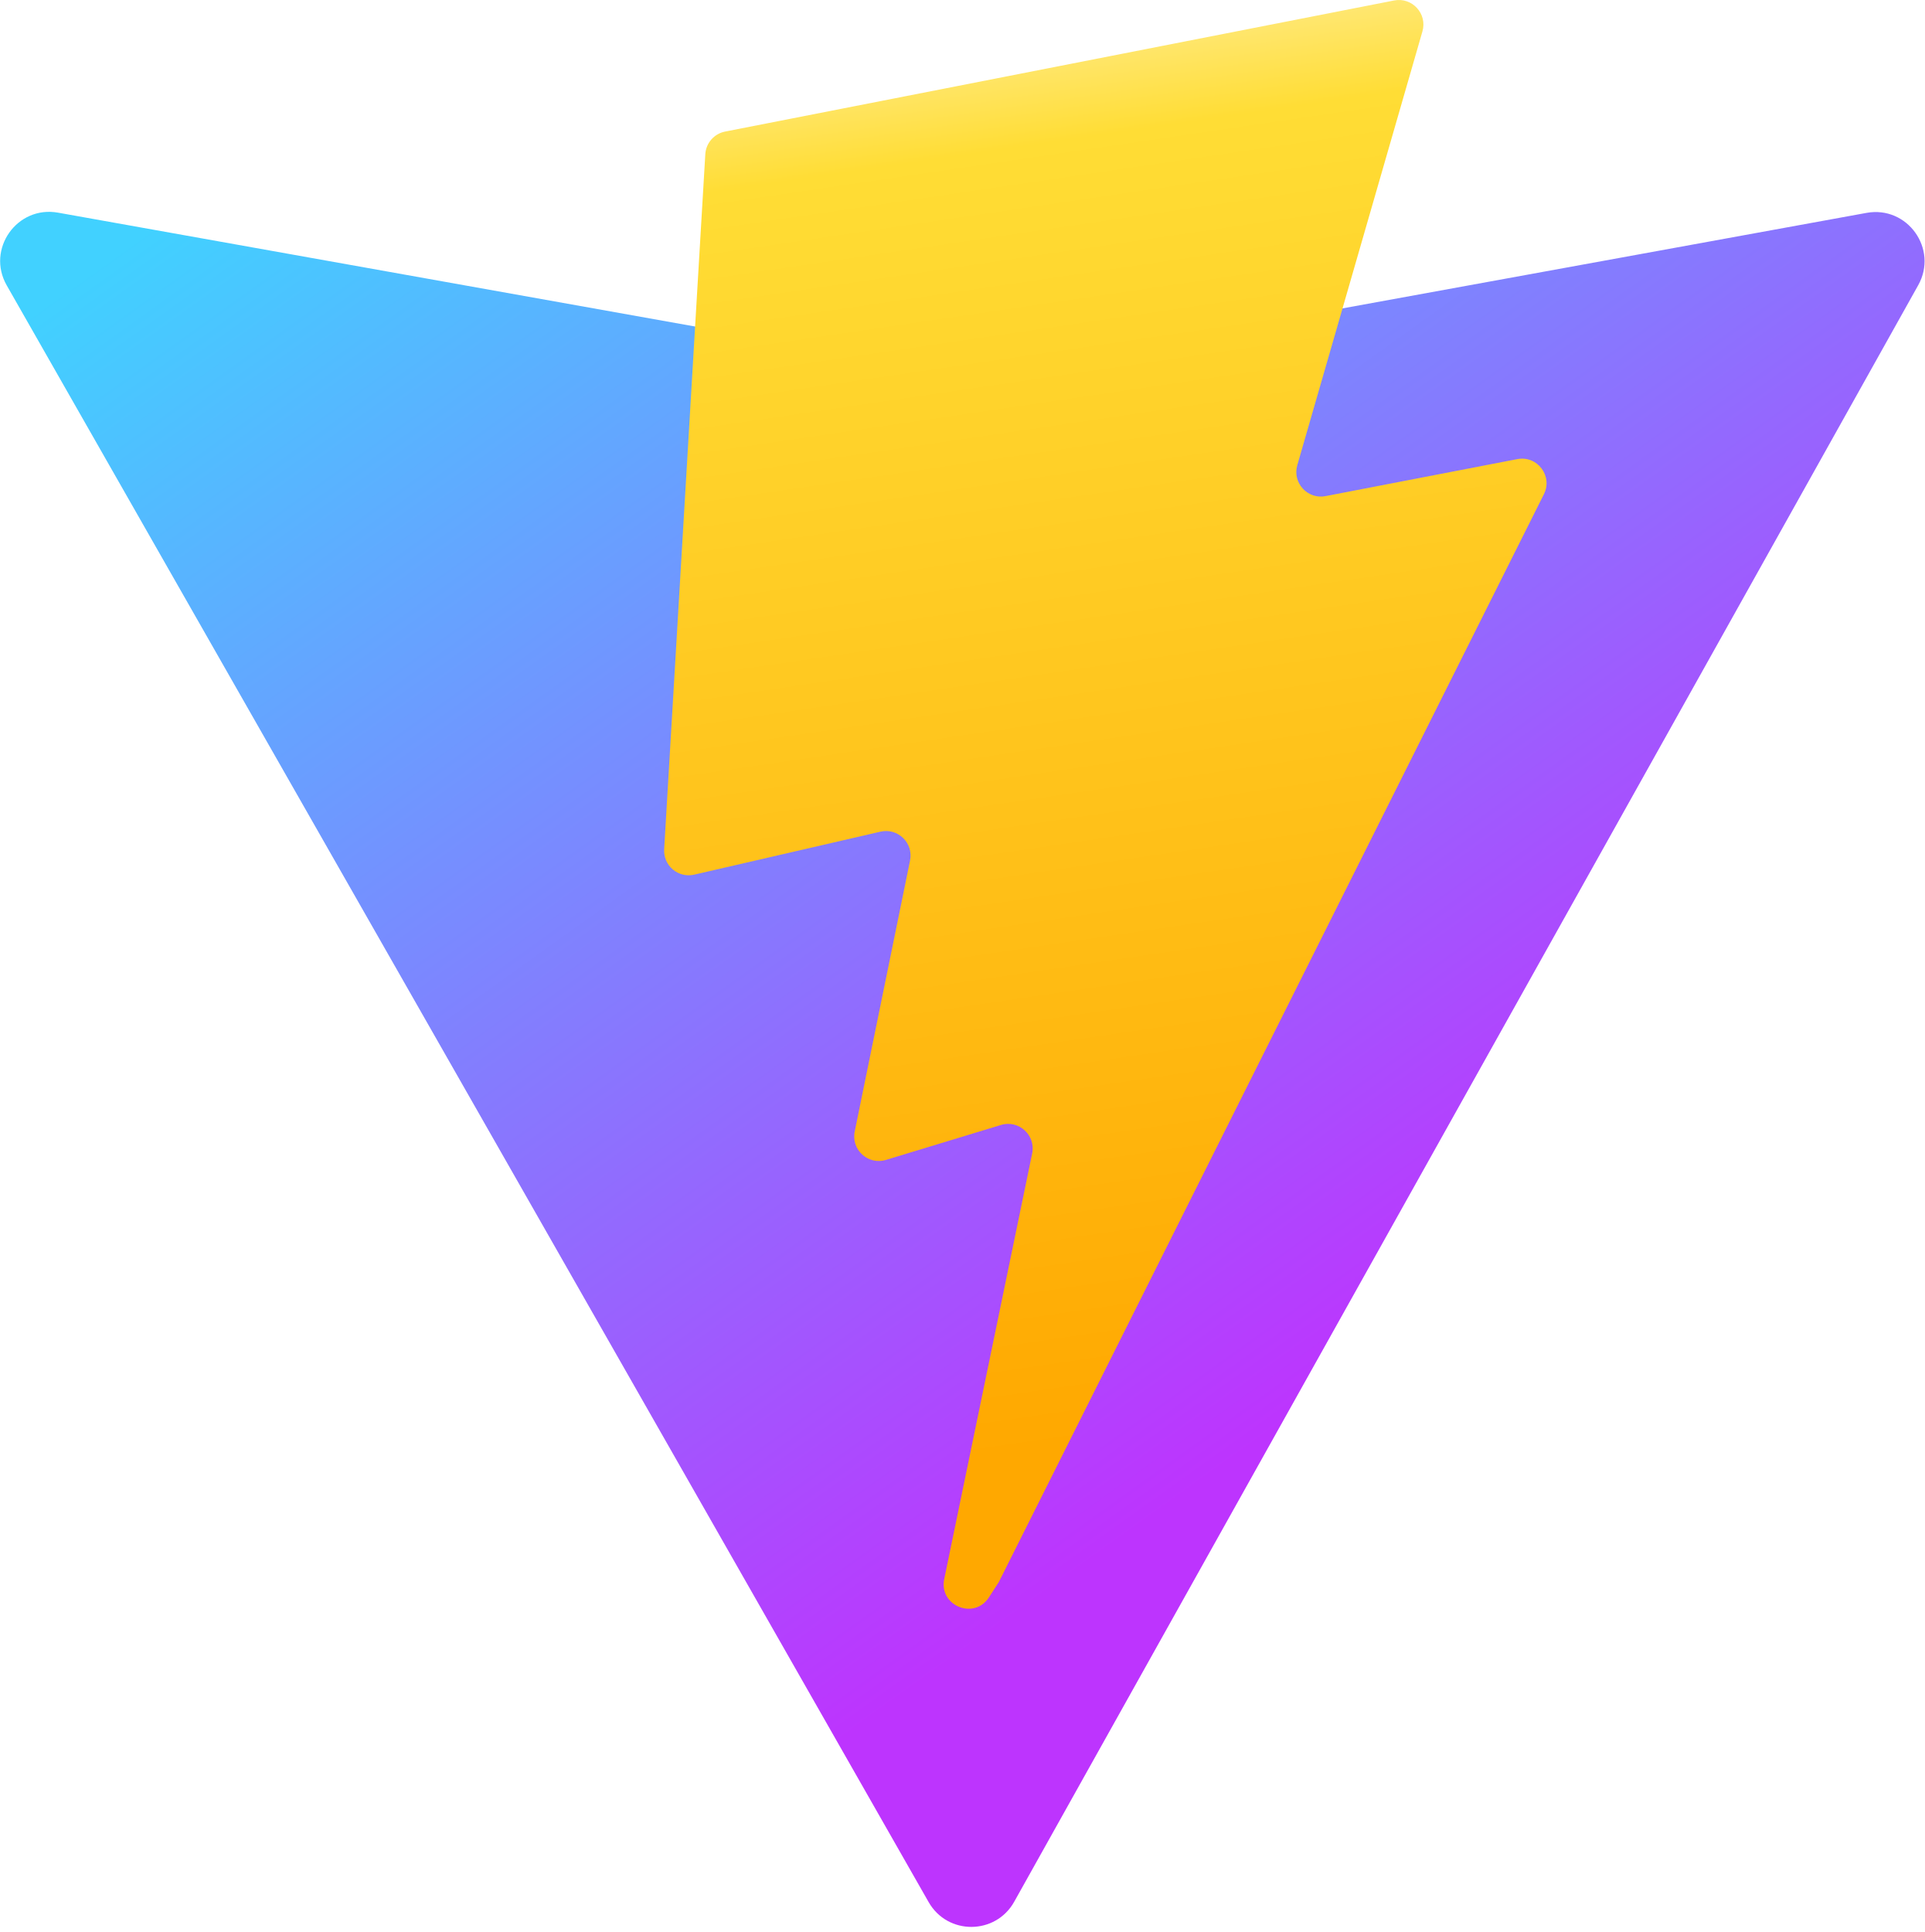
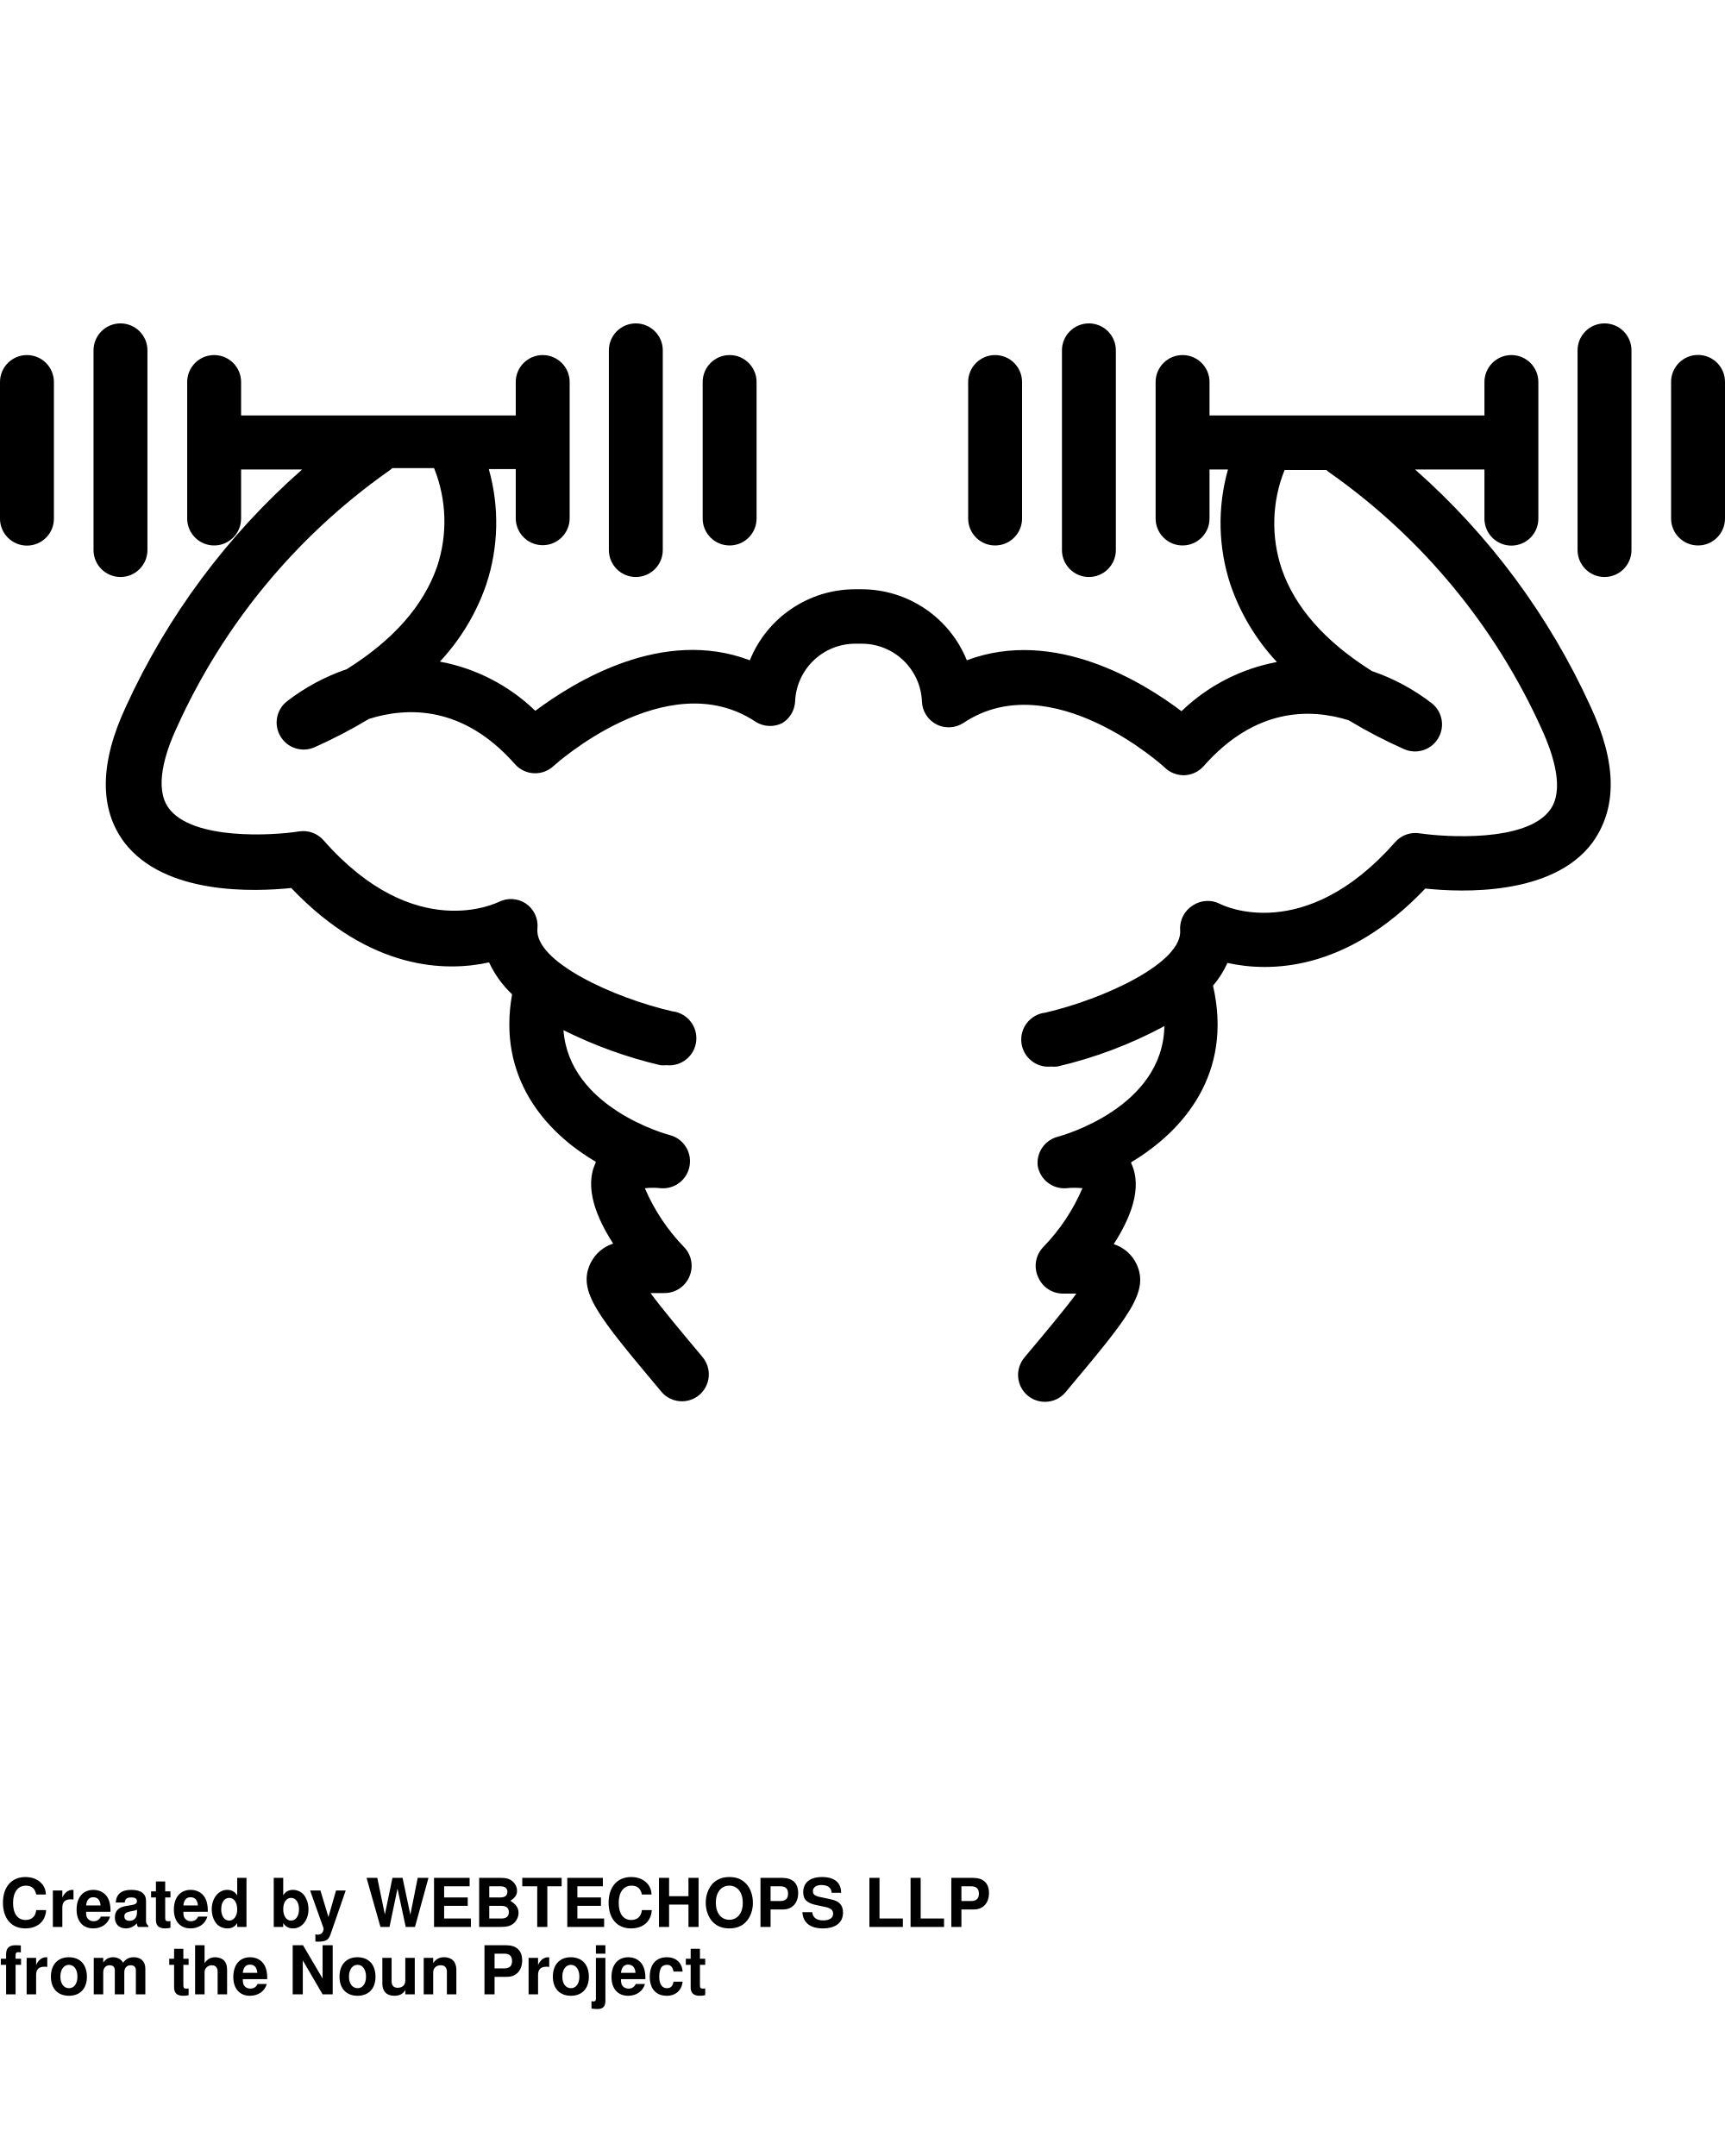
- <svg xmlns="http://www.w3.org/2000/svg" aria-hidden="true" role="img" class="iconify iconify--logos" width="31.88" height="32" preserveAspectRatio="xMidYMid meet" viewBox="0 0 256 257">
-   <defs>
-     <linearGradient id="IconifyId1813088fe1fbc01fb466" x1="-.828%" x2="57.636%" y1="7.652%" y2="78.411%">
-       <stop offset="0%" stop-color="#41D1FF" />
-       <stop offset="100%" stop-color="#BD34FE" />
-     </linearGradient>
-     <linearGradient id="IconifyId1813088fe1fbc01fb467" x1="43.376%" x2="50.316%" y1="2.242%" y2="89.03%">
-       <stop offset="0%" stop-color="#FFEA83" />
-       <stop offset="8.333%" stop-color="#FFDD35" />
-       <stop offset="100%" stop-color="#FFA800" />
-     </linearGradient>
-   </defs>
-   <path fill="url(#IconifyId1813088fe1fbc01fb466)" d="M255.153 37.938L134.897 252.976c-2.483 4.44-8.862 4.466-11.382.048L.875 37.958c-2.746-4.814 1.371-10.646 6.827-9.67l120.385 21.517a6.537 6.537 0 0 0 2.322-.004l117.867-21.483c5.438-.991 9.574 4.796 6.877 9.62Z" />
-   <path fill="url(#IconifyId1813088fe1fbc01fb467)" d="M185.432.063L96.44 17.501a3.268 3.268 0 0 0-2.634 3.014l-5.474 92.456a3.268 3.268 0 0 0 3.997 3.378l24.777-5.718c2.318-.535 4.413 1.507 3.936 3.838l-7.361 36.047c-.495 2.426 1.782 4.5 4.151 3.78l15.304-4.649c2.372-.72 4.652 1.36 4.15 3.788l-11.698 56.621c-.732 3.542 3.979 5.473 5.943 2.437l1.313-2.028l72.516-144.72c1.215-2.423-.88-5.186-3.54-4.672l-25.505 4.922c-2.396.462-4.435-1.77-3.759-4.114l16.646-57.705c.677-2.35-1.37-4.583-3.769-4.113Z" />
+ <svg xmlns="http://www.w3.org/2000/svg" data-name="Layer 1" viewBox="0 0 128 160" x="0px" y="0px">
+   <path d="M9.37,52.38c-2,4.25-2,7.66-.15,10.13,3,3.94,9.68,3.67,12.39,3.39,5.9,6.2,11.56,6.21,14.68,5.52A7.76,7.76,0,0,0,38,73.79C36.89,79.92,40.43,84,44.2,86.21l0,.08c-.87,1.82.07,4.1,1.3,6a2.81,2.81,0,0,0-1.68,1.45c-1,2.08.55,3.92,5.13,9.39l.13.16a2,2,0,0,0,2.8.24,2,2,0,0,0,.24-2.83l-.13-.16c-1.47-1.75-2.88-3.44-3.72-4.58h1a2,2,0,0,0,1.87-1.19,2,2,0,0,0-.36-2.2,14.44,14.44,0,0,1-2.93-4.39,5.44,5.44,0,0,1,1.2,0,2,2,0,0,0,2.12-1.66,2,2,0,0,0-1.46-2.28c-.34-.09-7.47-2.06-7.9-7.79A33,33,0,0,0,49,79.05a2,2,0,0,0,.44,0,2,2,0,0,0,.44-4c-4.35-1-10.26-3.7-10-6.15a2,2,0,0,0-.88-1.86,2,2,0,0,0-2-.1c-.06,0-6.17,3.19-13-4.59a2,2,0,0,0-1.8-.65c-1.94.31-7.89.67-9.67-1.71-1.11-1.49-.3-4.09.59-6a46.86,46.86,0,0,1,15.67-19,2,2,0,0,0,.32-.25h3.1a10.61,10.61,0,0,1,.22,7.32c-1,2.87-3.22,5.42-6.7,7.6a15.4,15.4,0,0,0-4.43,2.38,2,2,0,0,0-.48,2.62,2,2,0,0,0,2.51.8,37,37,0,0,0,4.05-2.11c2.86-.9,7-1,10.84,3.37a2,2,0,0,0,2.83.15c.08-.08,8.44-7.66,15-3.32a2,2,0,0,0,2,.11A2,2,0,0,0,59,52.06a4.47,4.47,0,0,1,4.46-4.29h.49a4.47,4.47,0,0,1,4.46,4.29,2,2,0,0,0,1.08,1.7,2,2,0,0,0,2-.11C78,49.3,86.38,56.89,86.47,57a2,2,0,0,0,1.35.53h.1a2,2,0,0,0,1.39-.67c3.83-4.35,7.91-4.3,10.76-3.41a37,37,0,0,0,4.13,2.15,2,2,0,0,0,2.51-.8,2,2,0,0,0-.48-2.62,15.39,15.39,0,0,0-4.43-2.38c-3.48-2.19-5.72-4.73-6.7-7.6a10.61,10.61,0,0,1,.22-7.32h3.1a2,2,0,0,0,.32.25,46.82,46.82,0,0,1,15.67,19c.88,1.93,1.7,4.53.59,6-1.78,2.38-7.73,2-9.67,1.71a2,2,0,0,0-1.8.65c-6.75,7.67-12.78,4.71-13,4.59a2,2,0,0,0-2,.1A2,2,0,0,0,87.57,69c.22,2.45-5.69,5.15-10,6.15a2,2,0,0,0,.44,4,2,2,0,0,0,.44,0,32,32,0,0,0,7.95-3c-.11,6.05-7.57,8.12-7.91,8.21A2,2,0,0,0,77,86.51a2,2,0,0,0,2.12,1.67,5.44,5.44,0,0,1,1.2,0,14.43,14.43,0,0,1-2.93,4.39,2,2,0,0,0-.36,2.2A2,2,0,0,0,78.87,96h1c-.84,1.14-2.25,2.83-3.72,4.58l-.13.16a2,2,0,0,0,.24,2.83,2,2,0,0,0,2.8-.24l.13-.16c4.58-5.47,6.12-7.31,5.13-9.39a2.81,2.81,0,0,0-1.68-1.45c1.23-1.9,2.17-4.18,1.3-6l0-.08c3.9-2.34,7.56-6.59,6.07-13.1a7.15,7.15,0,0,0,1.07-1.69c3.11.69,8.78.68,14.68-5.52,2.72.29,9.44.55,12.39-3.39C120,60,120,56.64,118,52.38a52.46,52.46,0,0,0-13-17.54h5.15v3.65a2,2,0,1,0,4,0V28.35a2,2,0,1,0-4,0v2.48H89.75V28.35a2,2,0,1,0-4,0V38.48a2,2,0,1,0,4,0V34.84h1.37a14.6,14.6,0,0,0,.18,8.54,16,16,0,0,0,3.45,5.75,13.82,13.82,0,0,0-7.08,3.65C84.79,50.6,78.23,46.56,71.74,49a8.43,8.43,0,0,0-7.81-5.27h-.49A8.43,8.43,0,0,0,55.64,49c-6.49-2.46-13,1.58-15.92,3.75a13.82,13.82,0,0,0-7.08-3.65,16,16,0,0,0,3.45-5.75,14.6,14.6,0,0,0,.18-8.54h2v3.65a2,2,0,1,0,4,0V28.35a2,2,0,1,0-4,0v2.48H17.89V28.35a2,2,0,1,0-4,0V38.48a2,2,0,1,0,4,0V34.84h4.53A52.47,52.47,0,0,0,9.37,52.38Z" />
+   <path d="M56.14,38.48V28.35a2,2,0,1,0-4,0V38.48a2,2,0,1,0,4,0Z" />
+   <path d="M49.18,40.82V26a2,2,0,1,0-4,0V40.82a2,2,0,1,0,4,0Z" />
+   <path d="M2,40.49a2,2,0,0,0,2-2V28.35a2,2,0,1,0-4,0V38.48A2,2,0,0,0,2,40.49Z" />
+   <path d="M8.94,24a2,2,0,0,0-2,2V40.82a2,2,0,1,0,4,0V26A2,2,0,0,0,8.94,24Z" />
+   <path d="M126,26.34a2,2,0,0,0-2,2V38.48a2,2,0,1,0,4,0V28.35A2,2,0,0,0,126,26.34Z" />
+   <path d="M119.06,24a2,2,0,0,0-2,2V40.82a2,2,0,1,0,4,0V26A2,2,0,0,0,119.06,24Z" />
+   <path d="M75.84,38.48V28.35a2,2,0,1,0-4,0V38.48a2,2,0,1,0,4,0Z" />
+   <path d="M82.8,40.82V26a2,2,0,1,0-4,0V40.82a2,2,0,1,0,4,0Z" />
+   <text x="0" y="143" fill="#000000" font-size="5px" font-weight="bold" font-family="'Helvetica Neue', Helvetica, Arial-Unicode, Arial, Sans-serif">Created by WEBTECHOPS LLP</text>
+   <text x="0" y="148" fill="#cyan" font-size="5px" font-weight="bold" font-family="'Helvetica Neue', Helvetica, Arial-Unicode, Arial, Sans-serif">from the Noun Project</text>
</svg>
